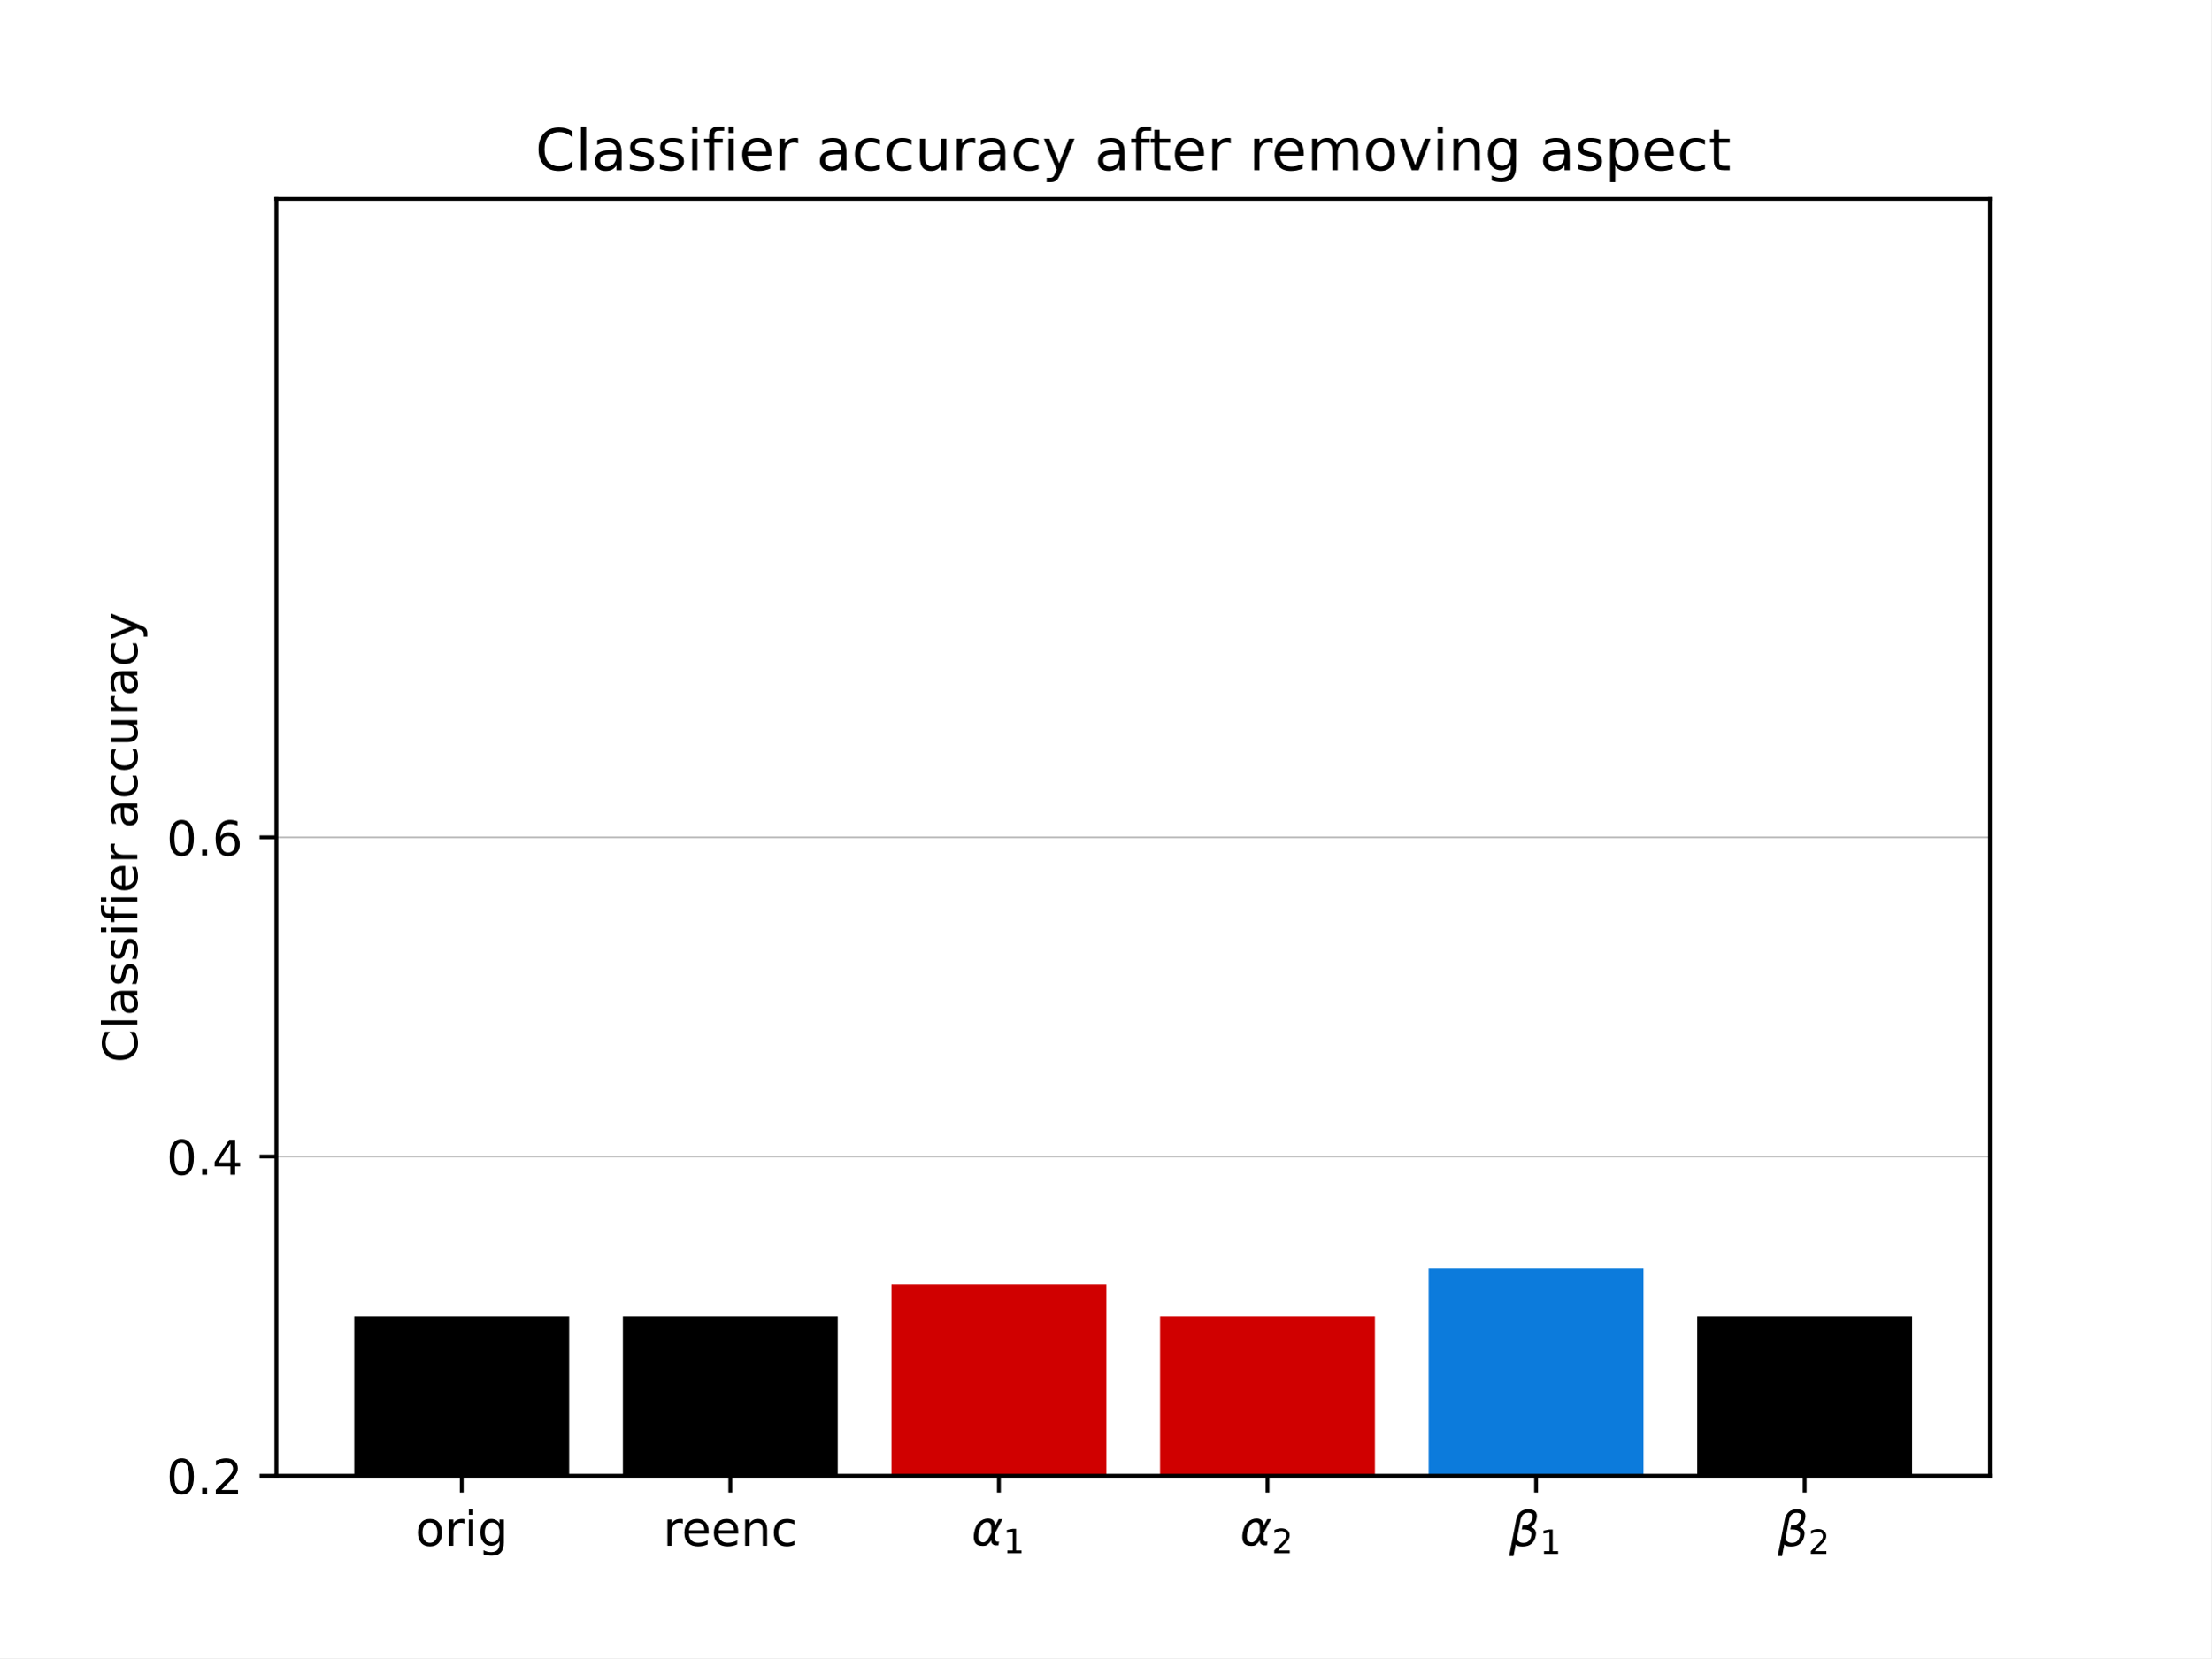
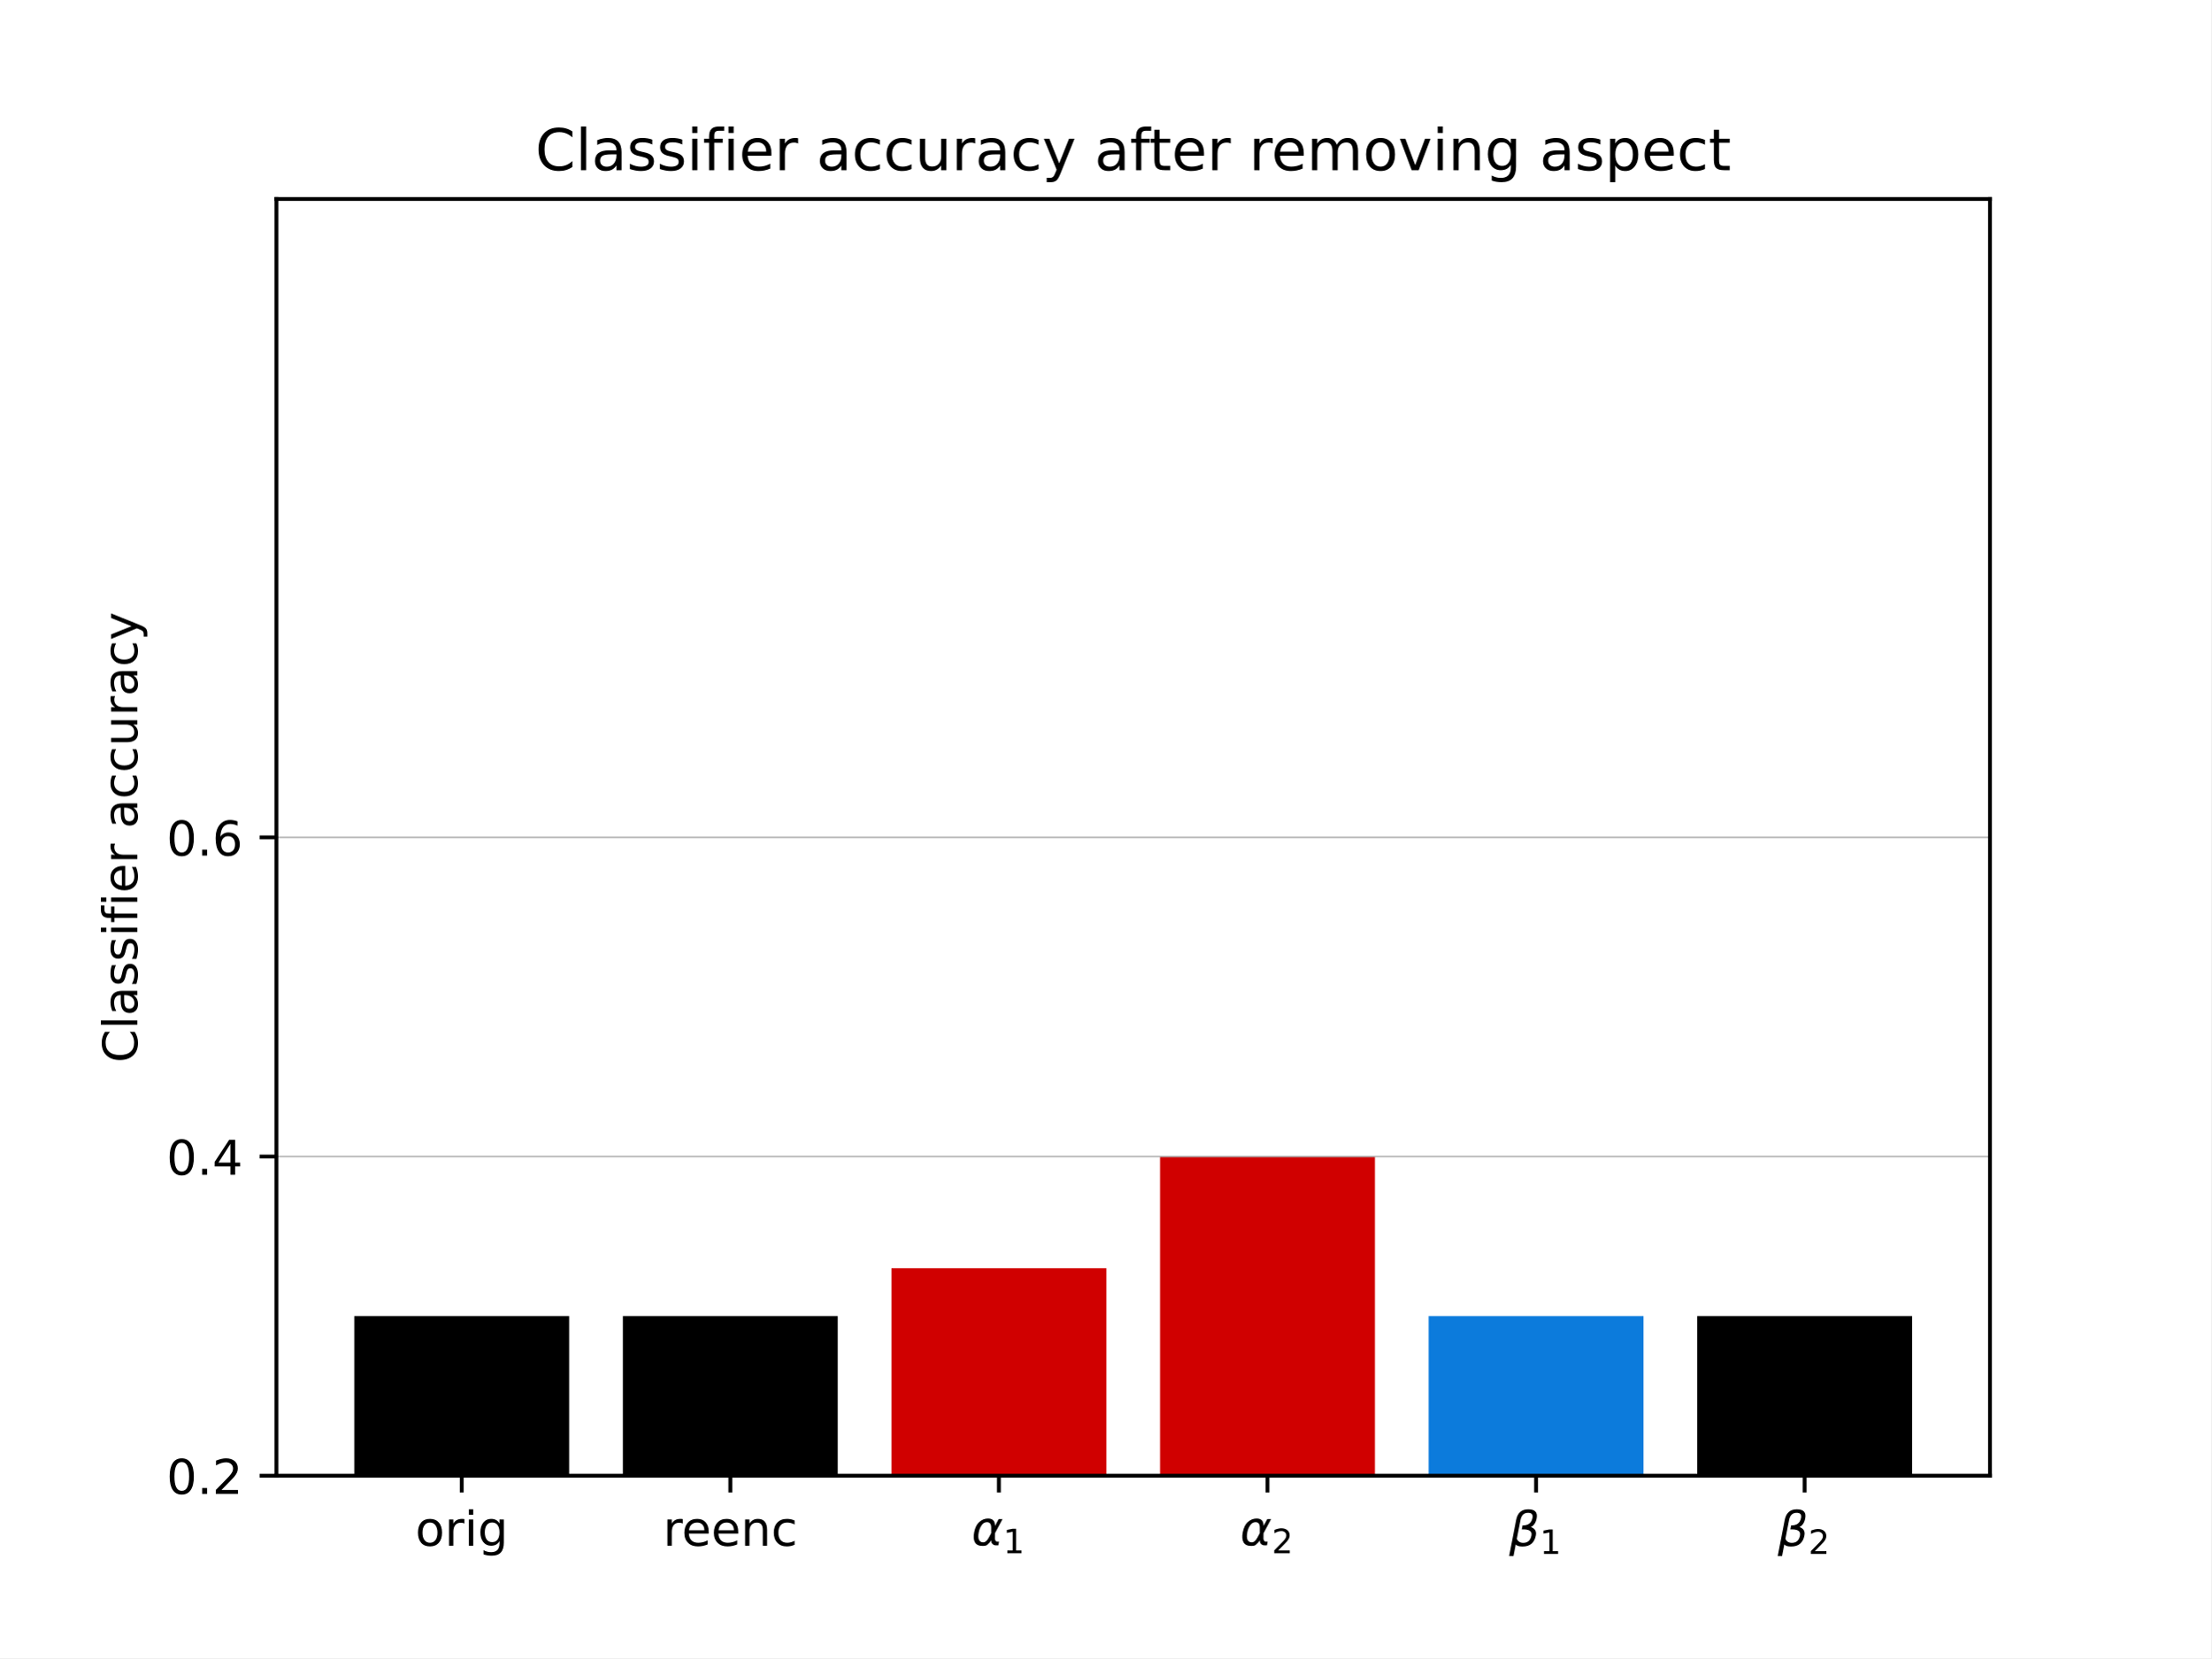
<svg xmlns="http://www.w3.org/2000/svg" xmlns:xlink="http://www.w3.org/1999/xlink" height="345.6pt" version="1.1" viewBox="0 0 460.8 345.6" width="460.8pt">
  <defs>
    <style type="text/css">*{stroke-linecap:butt;stroke-linejoin:round;}</style>
  </defs>
  <g id="figure_1">
    <g id="patch_1">
      <path d="M 0 345.6  L 460.8 345.6  L 460.8 0  L 0 0  z " style="fill:#ffffff;" />
    </g>
    <g id="axes_1">
      <g id="patch_2">
        <path d="M 57.6 307.584  L 414.72 307.584  L 414.72 41.472  L 57.6 41.472  z " style="fill:#ffffff;" />
      </g>
      <g id="patch_3">
-         <path clip-path="url(#p3d23df45b9)" d="M 73.833 374.112  L 118.613 374.112  L 118.613 274.32  L 73.833 274.32  z " />
+         <path clip-path="url(#pa272229d63)" d="M 73.833 374.112  L 118.613 374.112  L 118.613 274.32  L 73.833 274.32  z " />
      </g>
      <g id="patch_4">
-         <path clip-path="url(#p3d23df45b9)" d="M 129.808 374.112  L 174.588 374.112  L 174.588 274.32  L 129.808 274.32  z " />
+         <path clip-path="url(#pa272229d63)" d="M 129.808 374.112  L 174.588 374.112  L 174.588 274.32  L 129.808 274.32  z " />
      </g>
      <g id="patch_5">
-         <path clip-path="url(#p3d23df45b9)" d="M 185.783 374.112  L 230.563 374.112  L 230.563 267.667  L 185.783 267.667  z " style="fill:#d00000;" />
+         <path clip-path="url(#pa272229d63)" d="M 185.783 374.112  L 230.563 374.112  L 230.563 264.341  L 185.783 264.341  z " style="fill:#d00000;" />
      </g>
      <g id="patch_6">
-         <path clip-path="url(#p3d23df45b9)" d="M 241.757 374.112  L 286.537 374.112  L 286.537 274.32  L 241.757 274.32  z " style="fill:#d00000;" />
+         <path clip-path="url(#pa272229d63)" d="M 241.757 374.112  L 286.537 374.112  L 286.537 241.056  L 241.757 241.056  z " style="fill:#d00000;" />
      </g>
      <g id="patch_7">
-         <path clip-path="url(#p3d23df45b9)" d="M 297.732 374.112  L 342.512 374.112  L 342.512 264.341  L 297.732 264.341  z " style="fill:#0c7bdc;" />
+         <path clip-path="url(#pa272229d63)" d="M 297.732 374.112  L 342.512 374.112  L 342.512 274.32  L 297.732 274.32  z " style="fill:#0c7bdc;" />
      </g>
      <g id="patch_8">
-         <path clip-path="url(#p3d23df45b9)" d="M 353.707 374.112  L 398.487 374.112  L 398.487 274.32  L 353.707 274.32  z " />
+         <path clip-path="url(#pa272229d63)" d="M 353.707 374.112  L 398.487 374.112  L 398.487 274.32  L 353.707 274.32  z " />
      </g>
      <g id="matplotlib.axis_1">
        <g id="xtick_1">
          <g id="line2d_1">
            <defs>
-               <path d="M 0 0  L 0 3.5  " id="m2fe56074d9" style="stroke:#000000;stroke-width:0.8;" />
+               <path d="M 0 0  L 0 3.5  " id="m97503d75d6" style="stroke:#000000;stroke-width:0.8;" />
            </defs>
            <g>
-               <use style="stroke:#000000;stroke-width:0.8;" x="96.223" xlink:href="#m2fe56074d9" y="307.584" />
+               <use style="stroke:#000000;stroke-width:0.8;" x="96.223" xlink:href="#m97503d75d6" y="307.584" />
            </g>
          </g>
          <g id="text_1">
            <g transform="translate(86.54457 322.1824)scale(0.1 -0.1)">
              <defs>
                <path d="M 30.609 48.391  Q 23.391 48.391 19.188 42.75  Q 14.984 37.109 14.984 27.297  Q 14.984 17.484 19.156 11.844  Q 23.344 6.203 30.609 6.203  Q 37.797 6.203 41.984 11.859  Q 46.188 17.531 46.188 27.297  Q 46.188 37.016 41.984 42.703  Q 37.797 48.391 30.609 48.391  z M 30.609 56  Q 42.328 56 49.016 48.375  Q 55.719 40.766 55.719 27.297  Q 55.719 13.875 49.016 6.219  Q 42.328 -1.422 30.609 -1.422  Q 18.844 -1.422 12.172 6.219  Q 5.516 13.875 5.516 27.297  Q 5.516 40.766 12.172 48.375  Q 18.844 56 30.609 56  z " id="DejaVuSans-111" />
                <path d="M 41.109 46.297  Q 39.594 47.172 37.812 47.578  Q 36.031 48 33.891 48  Q 26.266 48 22.188 43.047  Q 18.109 38.094 18.109 28.812  L 18.109 0  L 9.078 0  L 9.078 54.688  L 18.109 54.688  L 18.109 46.188  Q 20.953 51.172 25.484 53.578  Q 30.031 56 36.531 56  Q 37.453 56 38.578 55.875  Q 39.703 55.766 41.062 55.516  z " id="DejaVuSans-114" />
                <path d="M 9.422 54.688  L 18.406 54.688  L 18.406 0  L 9.422 0  z M 9.422 75.984  L 18.406 75.984  L 18.406 64.594  L 9.422 64.594  z " id="DejaVuSans-105" />
                <path d="M 45.406 27.984  Q 45.406 37.75 41.375 43.109  Q 37.359 48.484 30.078 48.484  Q 22.859 48.484 18.828 43.109  Q 14.797 37.75 14.797 27.984  Q 14.797 18.266 18.828 12.891  Q 22.859 7.516 30.078 7.516  Q 37.359 7.516 41.375 12.891  Q 45.406 18.266 45.406 27.984  z M 54.391 6.781  Q 54.391 -7.172 48.188 -13.984  Q 42 -20.797 29.203 -20.797  Q 24.469 -20.797 20.266 -20.094  Q 16.062 -19.391 12.109 -17.922  L 12.109 -9.188  Q 16.062 -11.328 19.922 -12.344  Q 23.781 -13.375 27.781 -13.375  Q 36.625 -13.375 41.016 -8.766  Q 45.406 -4.156 45.406 5.172  L 45.406 9.625  Q 42.625 4.781 38.281 2.391  Q 33.938 0 27.875 0  Q 17.828 0 11.672 7.656  Q 5.516 15.328 5.516 27.984  Q 5.516 40.672 11.672 48.328  Q 17.828 56 27.875 56  Q 33.938 56 38.281 53.609  Q 42.625 51.219 45.406 46.391  L 45.406 54.688  L 54.391 54.688  z " id="DejaVuSans-103" />
              </defs>
              <use xlink:href="#DejaVuSans-111" />
              <use x="61.182" xlink:href="#DejaVuSans-114" />
              <use x="102.295" xlink:href="#DejaVuSans-105" />
              <use x="130.078" xlink:href="#DejaVuSans-103" />
            </g>
          </g>
        </g>
        <g id="xtick_2">
          <g id="line2d_2">
            <g>
-               <use style="stroke:#000000;stroke-width:0.8;" x="152.198" xlink:href="#m2fe56074d9" y="307.584" />
+               <use style="stroke:#000000;stroke-width:0.8;" x="152.198" xlink:href="#m97503d75d6" y="307.584" />
            </g>
          </g>
          <g id="text_2">
            <g transform="translate(138.1836 322.1824)scale(0.1 -0.1)">
              <defs>
                <path d="M 56.203 29.594  L 56.203 25.203  L 14.891 25.203  Q 15.484 15.922 20.484 11.062  Q 25.484 6.203 34.422 6.203  Q 39.594 6.203 44.453 7.469  Q 49.312 8.734 54.109 11.281  L 54.109 2.781  Q 49.266 0.734 44.188 -0.344  Q 39.109 -1.422 33.891 -1.422  Q 20.797 -1.422 13.156 6.188  Q 5.516 13.812 5.516 26.812  Q 5.516 40.234 12.766 48.109  Q 20.016 56 32.328 56  Q 43.359 56 49.781 48.891  Q 56.203 41.797 56.203 29.594  z M 47.219 32.234  Q 47.125 39.594 43.094 43.984  Q 39.062 48.391 32.422 48.391  Q 24.906 48.391 20.391 44.141  Q 15.875 39.891 15.188 32.172  z " id="DejaVuSans-101" />
                <path d="M 54.891 33.016  L 54.891 0  L 45.906 0  L 45.906 32.719  Q 45.906 40.484 42.875 44.328  Q 39.844 48.188 33.797 48.188  Q 26.516 48.188 22.312 43.547  Q 18.109 38.922 18.109 30.906  L 18.109 0  L 9.078 0  L 9.078 54.688  L 18.109 54.688  L 18.109 46.188  Q 21.344 51.125 25.703 53.562  Q 30.078 56 35.797 56  Q 45.219 56 50.047 50.172  Q 54.891 44.344 54.891 33.016  z " id="DejaVuSans-110" />
                <path d="M 48.781 52.594  L 48.781 44.188  Q 44.969 46.297 41.141 47.344  Q 37.312 48.391 33.406 48.391  Q 24.656 48.391 19.812 42.844  Q 14.984 37.312 14.984 27.297  Q 14.984 17.281 19.812 11.734  Q 24.656 6.203 33.406 6.203  Q 37.312 6.203 41.141 7.25  Q 44.969 8.297 48.781 10.406  L 48.781 2.094  Q 45.016 0.344 40.984 -0.531  Q 36.969 -1.422 32.422 -1.422  Q 20.062 -1.422 12.781 6.344  Q 5.516 14.109 5.516 27.297  Q 5.516 40.672 12.859 48.328  Q 20.219 56 33.016 56  Q 37.156 56 41.109 55.141  Q 45.062 54.297 48.781 52.594  z " id="DejaVuSans-99" />
              </defs>
              <use xlink:href="#DejaVuSans-114" />
              <use x="38.863" xlink:href="#DejaVuSans-101" />
              <use x="100.387" xlink:href="#DejaVuSans-101" />
              <use x="161.91" xlink:href="#DejaVuSans-110" />
              <use x="225.289" xlink:href="#DejaVuSans-99" />
            </g>
          </g>
        </g>
        <g id="xtick_3">
          <g id="line2d_3">
            <g>
-               <use style="stroke:#000000;stroke-width:0.8;" x="208.173" xlink:href="#m2fe56074d9" y="307.584" />
+               <use style="stroke:#000000;stroke-width:0.8;" x="208.173" xlink:href="#m97503d75d6" y="307.584" />
            </g>
          </g>
          <g id="text_3">
            <g transform="translate(202.4725 322.1824)scale(0.1 -0.1)">
              <defs>
                <path d="M 40.922 25.438  L 40.969 36.719  Q 41.016 48.25 32.328 48.297  Q 25.828 48.344 21.781 42.922  Q 16.703 36.234 14.984 27.297  Q 12.891 16.547 15.531 11.422  Q 18.266 6.203 24.172 6.203  Q 30.719 6.203 36.234 16.609  z M 33.844 55.906  Q 49.078 56.156 48.875 40.375  Q 48.875 40.375 56.5 54.688  L 64.5 54.688  L 48.734 25.047  L 48.578 14.359  Q 48.578 11.969 49.906 9.969  Q 51.422 7.625 52.984 7.625  L 57.328 7.625  L 55.859 0  L 50.438 0  Q 45.844 0 42.531 4.109  Q 40.969 6.156 40.922 10.453  Q 37.75 5.219 32.281 0.781  Q 29.688 -1.266 22.703 -1.219  Q 11.281 -1.125 7.125 6.203  Q 2.875 13.812 5.516 27.297  Q 8.344 41.797 15.766 48.391  Q 24.125 55.766 33.844 55.906  z " id="DejaVuSans-Oblique-945" />
                <path d="M 12.406 8.297  L 28.516 8.297  L 28.516 63.922  L 10.984 60.406  L 10.984 69.391  L 28.422 72.906  L 38.281 72.906  L 38.281 8.297  L 54.391 8.297  L 54.391 0  L 12.406 0  z " id="DejaVuSans-49" />
              </defs>
              <use transform="translate(0 0.84375)" xlink:href="#DejaVuSans-Oblique-945" />
              <use transform="translate(65.91797 -15.5625)scale(0.7)" xlink:href="#DejaVuSans-49" />
            </g>
          </g>
        </g>
        <g id="xtick_4">
          <g id="line2d_4">
            <g>
-               <use style="stroke:#000000;stroke-width:0.8;" x="264.147" xlink:href="#m2fe56074d9" y="307.584" />
+               <use style="stroke:#000000;stroke-width:0.8;" x="264.147" xlink:href="#m97503d75d6" y="307.584" />
            </g>
          </g>
          <g id="text_4">
            <g transform="translate(258.4475 322.1824)scale(0.1 -0.1)">
              <defs>
                <path d="M 19.188 8.297  L 53.609 8.297  L 53.609 0  L 7.328 0  L 7.328 8.297  Q 12.938 14.109 22.625 23.891  Q 32.328 33.688 34.812 36.531  Q 39.547 41.844 41.422 45.531  Q 43.312 49.219 43.312 52.781  Q 43.312 58.594 39.234 62.25  Q 35.156 65.922 28.609 65.922  Q 23.969 65.922 18.812 64.312  Q 13.672 62.703 7.812 59.422  L 7.812 69.391  Q 13.766 71.781 18.938 73  Q 24.125 74.219 28.422 74.219  Q 39.75 74.219 46.484 68.547  Q 53.219 62.891 53.219 53.422  Q 53.219 48.922 51.531 44.891  Q 49.859 40.875 45.406 35.406  Q 44.188 33.984 37.641 27.219  Q 31.109 20.453 19.188 8.297  z " id="DejaVuSans-50" />
              </defs>
              <use transform="translate(0 0.84375)" xlink:href="#DejaVuSans-Oblique-945" />
              <use transform="translate(65.91797 -15.5625)scale(0.7)" xlink:href="#DejaVuSans-50" />
            </g>
          </g>
        </g>
        <g id="xtick_5">
          <g id="line2d_5">
            <g>
-               <use style="stroke:#000000;stroke-width:0.8;" x="320.122" xlink:href="#m2fe56074d9" y="307.584" />
+               <use style="stroke:#000000;stroke-width:0.8;" x="320.122" xlink:href="#m97503d75d6" y="307.584" />
            </g>
          </g>
          <g id="text_5">
            <g transform="translate(314.5224 322.284)scale(0.1 -0.1)">
              <defs>
                <path d="M 13.625 3.375  L 8.938 -20.797  L -0.094 -20.797  L 14.5 54.344  Q 18.844 76.609 39.656 76.609  Q 60.75 76.609 57.172 57.812  Q 54.734 44.438 45.219 39.547  Q 58.016 35.156 55.516 22.125  Q 51.125 -1.078 27.484 -1.031  Q 17.141 -0.984 13.625 3.375  z M 15.922 15.094  Q 19.672 6.594 29.297 6.641  Q 43.359 6.641 46.344 21.969  Q 49.031 35.75 26.172 34.672  L 27.781 42.969  Q 45.453 42.672 48.531 58.594  Q 50.641 69.344 39.203 69.281  Q 26.422 69.281 23.484 54.047  z " id="DejaVuSans-Oblique-946" />
              </defs>
              <use transform="translate(0 0.390625)" xlink:href="#DejaVuSans-Oblique-946" />
              <use transform="translate(63.81836 -16.01562)scale(0.7)" xlink:href="#DejaVuSans-49" />
            </g>
          </g>
        </g>
        <g id="xtick_6">
          <g id="line2d_6">
            <g>
-               <use style="stroke:#000000;stroke-width:0.8;" x="376.097" xlink:href="#m2fe56074d9" y="307.584" />
+               <use style="stroke:#000000;stroke-width:0.8;" x="376.097" xlink:href="#m97503d75d6" y="307.584" />
            </g>
          </g>
          <g id="text_6">
            <g transform="translate(370.4973 322.284)scale(0.1 -0.1)">
              <use transform="translate(0 0.390625)" xlink:href="#DejaVuSans-Oblique-946" />
              <use transform="translate(63.81836 -16.01562)scale(0.7)" xlink:href="#DejaVuSans-50" />
            </g>
          </g>
        </g>
      </g>
      <g id="matplotlib.axis_2">
        <g id="ytick_1">
          <g id="line2d_7">
-             <path clip-path="url(#p3d23df45b9)" d="M 57.6 307.584  L 414.72 307.584  " style="fill:none;stroke:#b0b0b0;stroke-linecap:square;stroke-width:0.3;" />
+             <path clip-path="url(#pa272229d63)" d="M 57.6 307.584  L 414.72 307.584  " style="fill:none;stroke:#b0b0b0;stroke-linecap:square;stroke-width:0.3;" />
          </g>
          <g id="line2d_8">
            <defs>
-               <path d="M 0 0  L -3.5 0  " id="m3e909b2f62" style="stroke:#000000;stroke-width:0.8;" />
+               <path d="M 0 0  L -3.5 0  " id="m0f725701d0" style="stroke:#000000;stroke-width:0.8;" />
            </defs>
            <g>
-               <use style="stroke:#000000;stroke-width:0.8;" x="57.6" xlink:href="#m3e909b2f62" y="307.584" />
+               <use style="stroke:#000000;stroke-width:0.8;" x="57.6" xlink:href="#m0f725701d0" y="307.584" />
            </g>
          </g>
          <g id="text_7">
            <g transform="translate(34.69687 311.3832)scale(0.1 -0.1)">
              <defs>
                <path d="M 31.781 66.406  Q 24.172 66.406 20.328 58.906  Q 16.5 51.422 16.5 36.375  Q 16.5 21.391 20.328 13.891  Q 24.172 6.391 31.781 6.391  Q 39.453 6.391 43.281 13.891  Q 47.125 21.391 47.125 36.375  Q 47.125 51.422 43.281 58.906  Q 39.453 66.406 31.781 66.406  z M 31.781 74.219  Q 44.047 74.219 50.516 64.516  Q 56.984 54.828 56.984 36.375  Q 56.984 17.969 50.516 8.266  Q 44.047 -1.422 31.781 -1.422  Q 19.531 -1.422 13.062 8.266  Q 6.594 17.969 6.594 36.375  Q 6.594 54.828 13.062 64.516  Q 19.531 74.219 31.781 74.219  z " id="DejaVuSans-48" />
                <path d="M 10.688 12.406  L 21 12.406  L 21 0  L 10.688 0  z " id="DejaVuSans-46" />
              </defs>
              <use xlink:href="#DejaVuSans-48" />
              <use x="63.623" xlink:href="#DejaVuSans-46" />
              <use x="95.41" xlink:href="#DejaVuSans-50" />
            </g>
          </g>
        </g>
        <g id="ytick_2">
          <g id="line2d_9">
-             <path clip-path="url(#p3d23df45b9)" d="M 57.6 241.056  L 414.72 241.056  " style="fill:none;stroke:#b0b0b0;stroke-linecap:square;stroke-width:0.3;" />
+             <path clip-path="url(#pa272229d63)" d="M 57.6 241.056  L 414.72 241.056  " style="fill:none;stroke:#b0b0b0;stroke-linecap:square;stroke-width:0.3;" />
          </g>
          <g id="line2d_10">
            <g>
-               <use style="stroke:#000000;stroke-width:0.8;" x="57.6" xlink:href="#m3e909b2f62" y="241.056" />
+               <use style="stroke:#000000;stroke-width:0.8;" x="57.6" xlink:href="#m0f725701d0" y="241.056" />
            </g>
          </g>
          <g id="text_8">
            <g transform="translate(34.69687 244.8552)scale(0.1 -0.1)">
              <defs>
                <path d="M 37.797 64.312  L 12.891 25.391  L 37.797 25.391  z M 35.203 72.906  L 47.609 72.906  L 47.609 25.391  L 58.016 25.391  L 58.016 17.188  L 47.609 17.188  L 47.609 0  L 37.797 0  L 37.797 17.188  L 4.891 17.188  L 4.891 26.703  z " id="DejaVuSans-52" />
              </defs>
              <use xlink:href="#DejaVuSans-48" />
              <use x="63.623" xlink:href="#DejaVuSans-46" />
              <use x="95.41" xlink:href="#DejaVuSans-52" />
            </g>
          </g>
        </g>
        <g id="ytick_3">
          <g id="line2d_11">
-             <path clip-path="url(#p3d23df45b9)" d="M 57.6 174.528  L 414.72 174.528  " style="fill:none;stroke:#b0b0b0;stroke-linecap:square;stroke-width:0.3;" />
+             <path clip-path="url(#pa272229d63)" d="M 57.6 174.528  L 414.72 174.528  " style="fill:none;stroke:#b0b0b0;stroke-linecap:square;stroke-width:0.3;" />
          </g>
          <g id="line2d_12">
            <g>
-               <use style="stroke:#000000;stroke-width:0.8;" x="57.6" xlink:href="#m3e909b2f62" y="174.528" />
+               <use style="stroke:#000000;stroke-width:0.8;" x="57.6" xlink:href="#m0f725701d0" y="174.528" />
            </g>
          </g>
          <g id="text_9">
            <g transform="translate(34.69687 178.3272)scale(0.1 -0.1)">
              <defs>
                <path d="M 33.016 40.375  Q 26.375 40.375 22.484 35.828  Q 18.609 31.297 18.609 23.391  Q 18.609 15.531 22.484 10.953  Q 26.375 6.391 33.016 6.391  Q 39.656 6.391 43.531 10.953  Q 47.406 15.531 47.406 23.391  Q 47.406 31.297 43.531 35.828  Q 39.656 40.375 33.016 40.375  z M 52.594 71.297  L 52.594 62.312  Q 48.875 64.062 45.094 64.984  Q 41.312 65.922 37.594 65.922  Q 27.828 65.922 22.672 59.328  Q 17.531 52.734 16.797 39.406  Q 19.672 43.656 24.016 45.922  Q 28.375 48.188 33.594 48.188  Q 44.578 48.188 50.953 41.516  Q 57.328 34.859 57.328 23.391  Q 57.328 12.156 50.688 5.359  Q 44.047 -1.422 33.016 -1.422  Q 20.359 -1.422 13.672 8.266  Q 6.984 17.969 6.984 36.375  Q 6.984 53.656 15.188 63.938  Q 23.391 74.219 37.203 74.219  Q 40.922 74.219 44.703 73.484  Q 48.484 72.75 52.594 71.297  z " id="DejaVuSans-54" />
              </defs>
              <use xlink:href="#DejaVuSans-48" />
              <use x="63.623" xlink:href="#DejaVuSans-46" />
              <use x="95.41" xlink:href="#DejaVuSans-54" />
            </g>
          </g>
        </g>
        <g id="text_10">
          <g transform="translate(28.61719 221.5007)rotate(-90)scale(0.1 -0.1)">
            <defs>
              <path d="M 64.406 67.281  L 64.406 56.891  Q 59.422 61.531 53.781 63.812  Q 48.141 66.109 41.797 66.109  Q 29.297 66.109 22.656 58.469  Q 16.016 50.828 16.016 36.375  Q 16.016 21.969 22.656 14.328  Q 29.297 6.688 41.797 6.688  Q 48.141 6.688 53.781 8.984  Q 59.422 11.281 64.406 15.922  L 64.406 5.609  Q 59.234 2.094 53.438 0.328  Q 47.656 -1.422 41.219 -1.422  Q 24.656 -1.422 15.125 8.703  Q 5.609 18.844 5.609 36.375  Q 5.609 53.953 15.125 64.078  Q 24.656 74.219 41.219 74.219  Q 47.75 74.219 53.531 72.484  Q 59.328 70.75 64.406 67.281  z " id="DejaVuSans-67" />
              <path d="M 9.422 75.984  L 18.406 75.984  L 18.406 0  L 9.422 0  z " id="DejaVuSans-108" />
              <path d="M 34.281 27.484  Q 23.391 27.484 19.188 25  Q 14.984 22.516 14.984 16.5  Q 14.984 11.719 18.141 8.906  Q 21.297 6.109 26.703 6.109  Q 34.188 6.109 38.703 11.406  Q 43.219 16.703 43.219 25.484  L 43.219 27.484  z M 52.203 31.203  L 52.203 0  L 43.219 0  L 43.219 8.297  Q 40.141 3.328 35.547 0.953  Q 30.953 -1.422 24.312 -1.422  Q 15.922 -1.422 10.953 3.297  Q 6 8.016 6 15.922  Q 6 25.141 12.172 29.828  Q 18.359 34.516 30.609 34.516  L 43.219 34.516  L 43.219 35.406  Q 43.219 41.609 39.141 45  Q 35.062 48.391 27.688 48.391  Q 23 48.391 18.547 47.266  Q 14.109 46.141 10.016 43.891  L 10.016 52.203  Q 14.938 54.109 19.578 55.047  Q 24.219 56 28.609 56  Q 40.484 56 46.344 49.844  Q 52.203 43.703 52.203 31.203  z " id="DejaVuSans-97" />
              <path d="M 44.281 53.078  L 44.281 44.578  Q 40.484 46.531 36.375 47.5  Q 32.281 48.484 27.875 48.484  Q 21.188 48.484 17.844 46.438  Q 14.5 44.391 14.5 40.281  Q 14.5 37.156 16.891 35.375  Q 19.281 33.594 26.516 31.984  L 29.594 31.297  Q 39.156 29.25 43.188 25.516  Q 47.219 21.781 47.219 15.094  Q 47.219 7.469 41.188 3.016  Q 35.156 -1.422 24.609 -1.422  Q 20.219 -1.422 15.453 -0.562  Q 10.688 0.297 5.422 2  L 5.422 11.281  Q 10.406 8.688 15.234 7.391  Q 20.062 6.109 24.812 6.109  Q 31.156 6.109 34.562 8.281  Q 37.984 10.453 37.984 14.406  Q 37.984 18.062 35.516 20.016  Q 33.062 21.969 24.703 23.781  L 21.578 24.516  Q 13.234 26.266 9.516 29.906  Q 5.812 33.547 5.812 39.891  Q 5.812 47.609 11.281 51.797  Q 16.75 56 26.812 56  Q 31.781 56 36.172 55.266  Q 40.578 54.547 44.281 53.078  z " id="DejaVuSans-115" />
              <path d="M 37.109 75.984  L 37.109 68.5  L 28.516 68.5  Q 23.688 68.5 21.797 66.547  Q 19.922 64.594 19.922 59.516  L 19.922 54.688  L 34.719 54.688  L 34.719 47.703  L 19.922 47.703  L 19.922 0  L 10.891 0  L 10.891 47.703  L 2.297 47.703  L 2.297 54.688  L 10.891 54.688  L 10.891 58.5  Q 10.891 67.625 15.141 71.797  Q 19.391 75.984 28.609 75.984  z " id="DejaVuSans-102" />
              <path id="DejaVuSans-32" />
              <path d="M 8.5 21.578  L 8.5 54.688  L 17.484 54.688  L 17.484 21.922  Q 17.484 14.156 20.5 10.266  Q 23.531 6.391 29.594 6.391  Q 36.859 6.391 41.078 11.031  Q 45.312 15.672 45.312 23.688  L 45.312 54.688  L 54.297 54.688  L 54.297 0  L 45.312 0  L 45.312 8.406  Q 42.047 3.422 37.719 1  Q 33.406 -1.422 27.688 -1.422  Q 18.266 -1.422 13.375 4.438  Q 8.5 10.297 8.5 21.578  z M 31.109 56  z " id="DejaVuSans-117" />
              <path d="M 32.172 -5.078  Q 28.375 -14.844 24.75 -17.812  Q 21.141 -20.797 15.094 -20.797  L 7.906 -20.797  L 7.906 -13.281  L 13.188 -13.281  Q 16.891 -13.281 18.938 -11.516  Q 21 -9.766 23.484 -3.219  L 25.094 0.875  L 2.984 54.688  L 12.5 54.688  L 29.594 11.922  L 46.688 54.688  L 56.203 54.688  z " id="DejaVuSans-121" />
            </defs>
            <use xlink:href="#DejaVuSans-67" />
            <use x="69.824" xlink:href="#DejaVuSans-108" />
            <use x="97.607" xlink:href="#DejaVuSans-97" />
            <use x="158.887" xlink:href="#DejaVuSans-115" />
            <use x="210.986" xlink:href="#DejaVuSans-115" />
            <use x="263.086" xlink:href="#DejaVuSans-105" />
            <use x="290.869" xlink:href="#DejaVuSans-102" />
            <use x="326.074" xlink:href="#DejaVuSans-105" />
            <use x="353.857" xlink:href="#DejaVuSans-101" />
            <use x="415.381" xlink:href="#DejaVuSans-114" />
            <use x="456.494" xlink:href="#DejaVuSans-32" />
            <use x="488.281" xlink:href="#DejaVuSans-97" />
            <use x="549.561" xlink:href="#DejaVuSans-99" />
            <use x="604.541" xlink:href="#DejaVuSans-99" />
            <use x="659.521" xlink:href="#DejaVuSans-117" />
            <use x="722.9" xlink:href="#DejaVuSans-114" />
            <use x="764.014" xlink:href="#DejaVuSans-97" />
            <use x="825.293" xlink:href="#DejaVuSans-99" />
            <use x="880.273" xlink:href="#DejaVuSans-121" />
          </g>
        </g>
      </g>
      <g id="patch_9">
        <path d="M 57.6 307.584  L 57.6 41.472  " style="fill:none;stroke:#000000;stroke-linecap:square;stroke-linejoin:miter;stroke-width:0.8;" />
      </g>
      <g id="patch_10">
        <path d="M 414.72 307.584  L 414.72 41.472  " style="fill:none;stroke:#000000;stroke-linecap:square;stroke-linejoin:miter;stroke-width:0.8;" />
      </g>
      <g id="patch_11">
        <path d="M 57.6 307.584  L 414.72 307.584  " style="fill:none;stroke:#000000;stroke-linecap:square;stroke-linejoin:miter;stroke-width:0.8;" />
      </g>
      <g id="patch_12">
        <path d="M 57.6 41.472  L 414.72 41.472  " style="fill:none;stroke:#000000;stroke-linecap:square;stroke-linejoin:miter;stroke-width:0.8;" />
      </g>
      <g id="text_11">
        <g transform="translate(111.5541 35.472)scale(0.12 -0.12)">
          <defs>
            <path d="M 18.312 70.219  L 18.312 54.688  L 36.812 54.688  L 36.812 47.703  L 18.312 47.703  L 18.312 18.016  Q 18.312 11.328 20.141 9.422  Q 21.969 7.516 27.594 7.516  L 36.812 7.516  L 36.812 0  L 27.594 0  Q 17.188 0 13.234 3.875  Q 9.281 7.766 9.281 18.016  L 9.281 47.703  L 2.688 47.703  L 2.688 54.688  L 9.281 54.688  L 9.281 70.219  z " id="DejaVuSans-116" />
            <path d="M 52 44.188  Q 55.375 50.25 60.062 53.125  Q 64.75 56 71.094 56  Q 79.641 56 84.281 50.016  Q 88.922 44.047 88.922 33.016  L 88.922 0  L 79.891 0  L 79.891 32.719  Q 79.891 40.578 77.094 44.375  Q 74.312 48.188 68.609 48.188  Q 61.625 48.188 57.562 43.547  Q 53.516 38.922 53.516 30.906  L 53.516 0  L 44.484 0  L 44.484 32.719  Q 44.484 40.625 41.703 44.406  Q 38.922 48.188 33.109 48.188  Q 26.219 48.188 22.156 43.531  Q 18.109 38.875 18.109 30.906  L 18.109 0  L 9.078 0  L 9.078 54.688  L 18.109 54.688  L 18.109 46.188  Q 21.188 51.219 25.484 53.609  Q 29.781 56 35.688 56  Q 41.656 56 45.828 52.969  Q 50 49.953 52 44.188  z " id="DejaVuSans-109" />
            <path d="M 2.984 54.688  L 12.5 54.688  L 29.594 8.797  L 46.688 54.688  L 56.203 54.688  L 35.688 0  L 23.484 0  z " id="DejaVuSans-118" />
            <path d="M 18.109 8.203  L 18.109 -20.797  L 9.078 -20.797  L 9.078 54.688  L 18.109 54.688  L 18.109 46.391  Q 20.953 51.266 25.266 53.625  Q 29.594 56 35.594 56  Q 45.562 56 51.781 48.094  Q 58.016 40.188 58.016 27.297  Q 58.016 14.406 51.781 6.484  Q 45.562 -1.422 35.594 -1.422  Q 29.594 -1.422 25.266 0.953  Q 20.953 3.328 18.109 8.203  z M 48.688 27.297  Q 48.688 37.203 44.609 42.844  Q 40.531 48.484 33.406 48.484  Q 26.266 48.484 22.188 42.844  Q 18.109 37.203 18.109 27.297  Q 18.109 17.391 22.188 11.75  Q 26.266 6.109 33.406 6.109  Q 40.531 6.109 44.609 11.75  Q 48.688 17.391 48.688 27.297  z " id="DejaVuSans-112" />
          </defs>
          <use xlink:href="#DejaVuSans-67" />
          <use x="69.824" xlink:href="#DejaVuSans-108" />
          <use x="97.607" xlink:href="#DejaVuSans-97" />
          <use x="158.887" xlink:href="#DejaVuSans-115" />
          <use x="210.986" xlink:href="#DejaVuSans-115" />
          <use x="263.086" xlink:href="#DejaVuSans-105" />
          <use x="290.869" xlink:href="#DejaVuSans-102" />
          <use x="326.074" xlink:href="#DejaVuSans-105" />
          <use x="353.857" xlink:href="#DejaVuSans-101" />
          <use x="415.381" xlink:href="#DejaVuSans-114" />
          <use x="456.494" xlink:href="#DejaVuSans-32" />
          <use x="488.281" xlink:href="#DejaVuSans-97" />
          <use x="549.561" xlink:href="#DejaVuSans-99" />
          <use x="604.541" xlink:href="#DejaVuSans-99" />
          <use x="659.521" xlink:href="#DejaVuSans-117" />
          <use x="722.9" xlink:href="#DejaVuSans-114" />
          <use x="764.014" xlink:href="#DejaVuSans-97" />
          <use x="825.293" xlink:href="#DejaVuSans-99" />
          <use x="880.273" xlink:href="#DejaVuSans-121" />
          <use x="939.453" xlink:href="#DejaVuSans-32" />
          <use x="971.24" xlink:href="#DejaVuSans-97" />
          <use x="1032.52" xlink:href="#DejaVuSans-102" />
          <use x="1065.975" xlink:href="#DejaVuSans-116" />
          <use x="1105.184" xlink:href="#DejaVuSans-101" />
          <use x="1166.707" xlink:href="#DejaVuSans-114" />
          <use x="1207.82" xlink:href="#DejaVuSans-32" />
          <use x="1239.607" xlink:href="#DejaVuSans-114" />
          <use x="1278.471" xlink:href="#DejaVuSans-101" />
          <use x="1339.994" xlink:href="#DejaVuSans-109" />
          <use x="1437.406" xlink:href="#DejaVuSans-111" />
          <use x="1498.588" xlink:href="#DejaVuSans-118" />
          <use x="1557.768" xlink:href="#DejaVuSans-105" />
          <use x="1585.551" xlink:href="#DejaVuSans-110" />
          <use x="1648.93" xlink:href="#DejaVuSans-103" />
          <use x="1712.406" xlink:href="#DejaVuSans-32" />
          <use x="1744.193" xlink:href="#DejaVuSans-97" />
          <use x="1805.473" xlink:href="#DejaVuSans-115" />
          <use x="1857.572" xlink:href="#DejaVuSans-112" />
          <use x="1921.049" xlink:href="#DejaVuSans-101" />
          <use x="1982.572" xlink:href="#DejaVuSans-99" />
          <use x="2037.553" xlink:href="#DejaVuSans-116" />
        </g>
      </g>
    </g>
  </g>
  <defs>
-     <clipPath id="p3d23df45b9">
+     <clipPath id="pa272229d63">
      <rect height="266.112" width="357.12" x="57.6" y="41.472" />
    </clipPath>
  </defs>
</svg>
